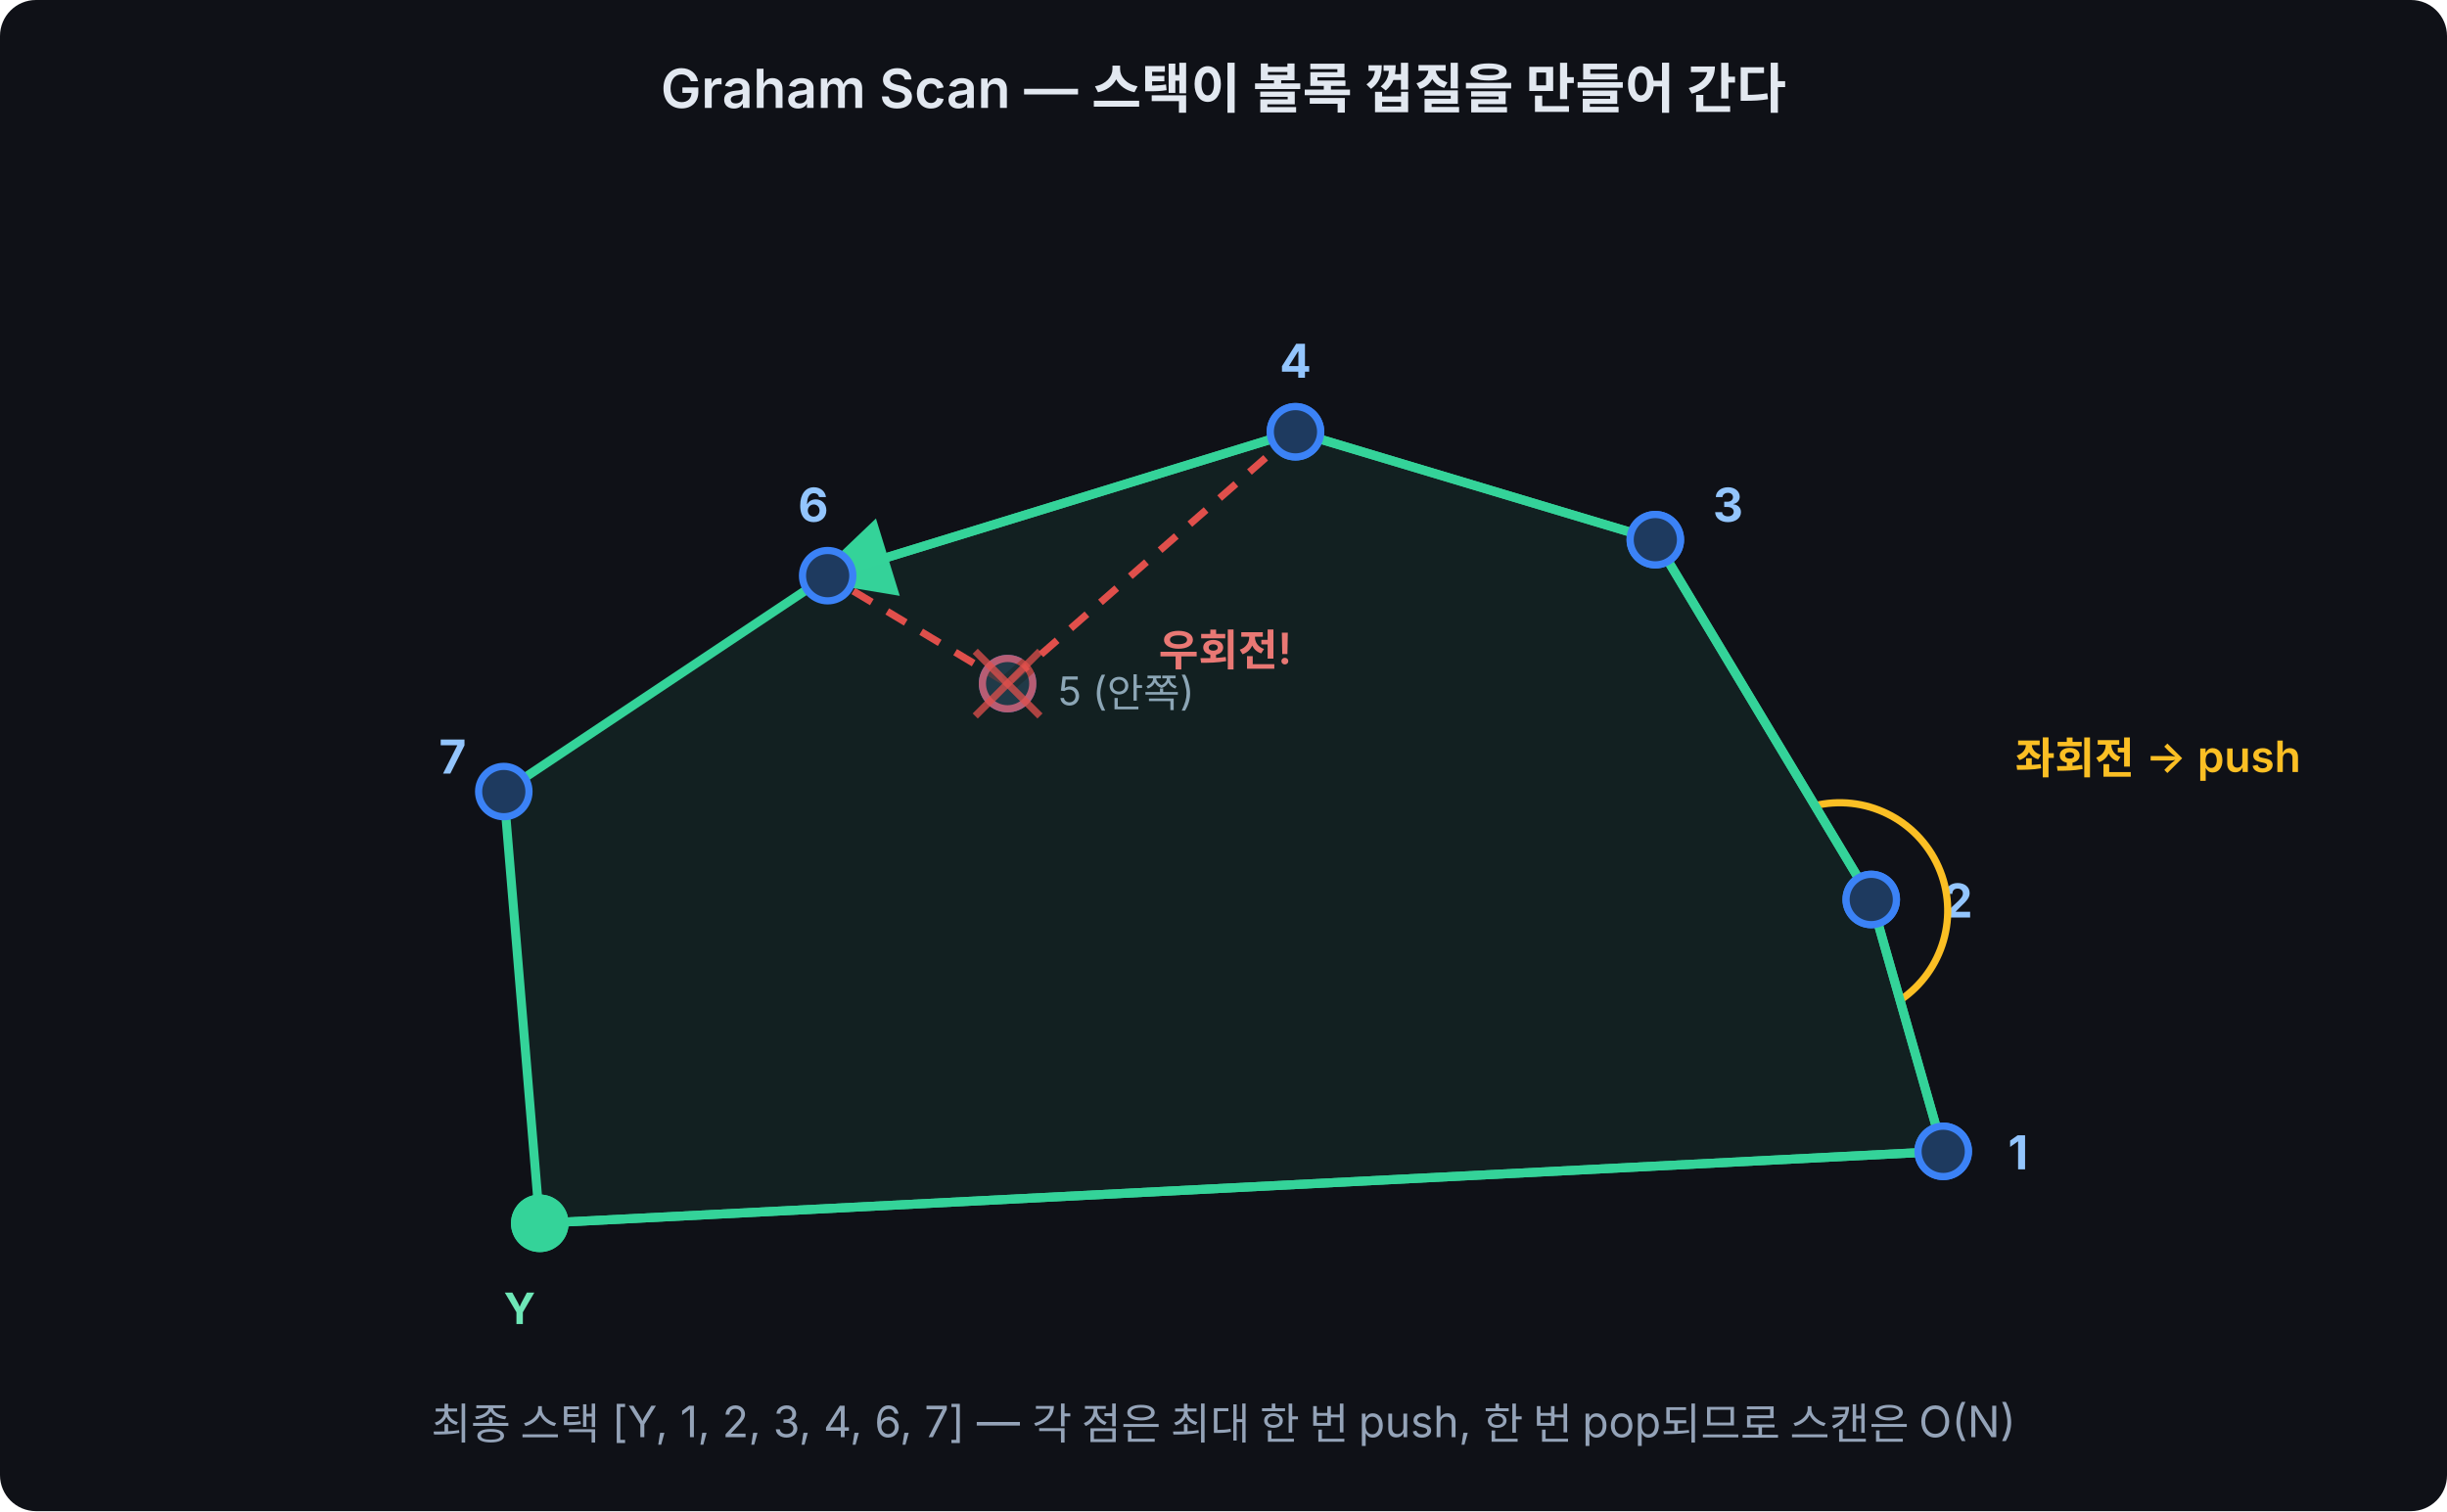
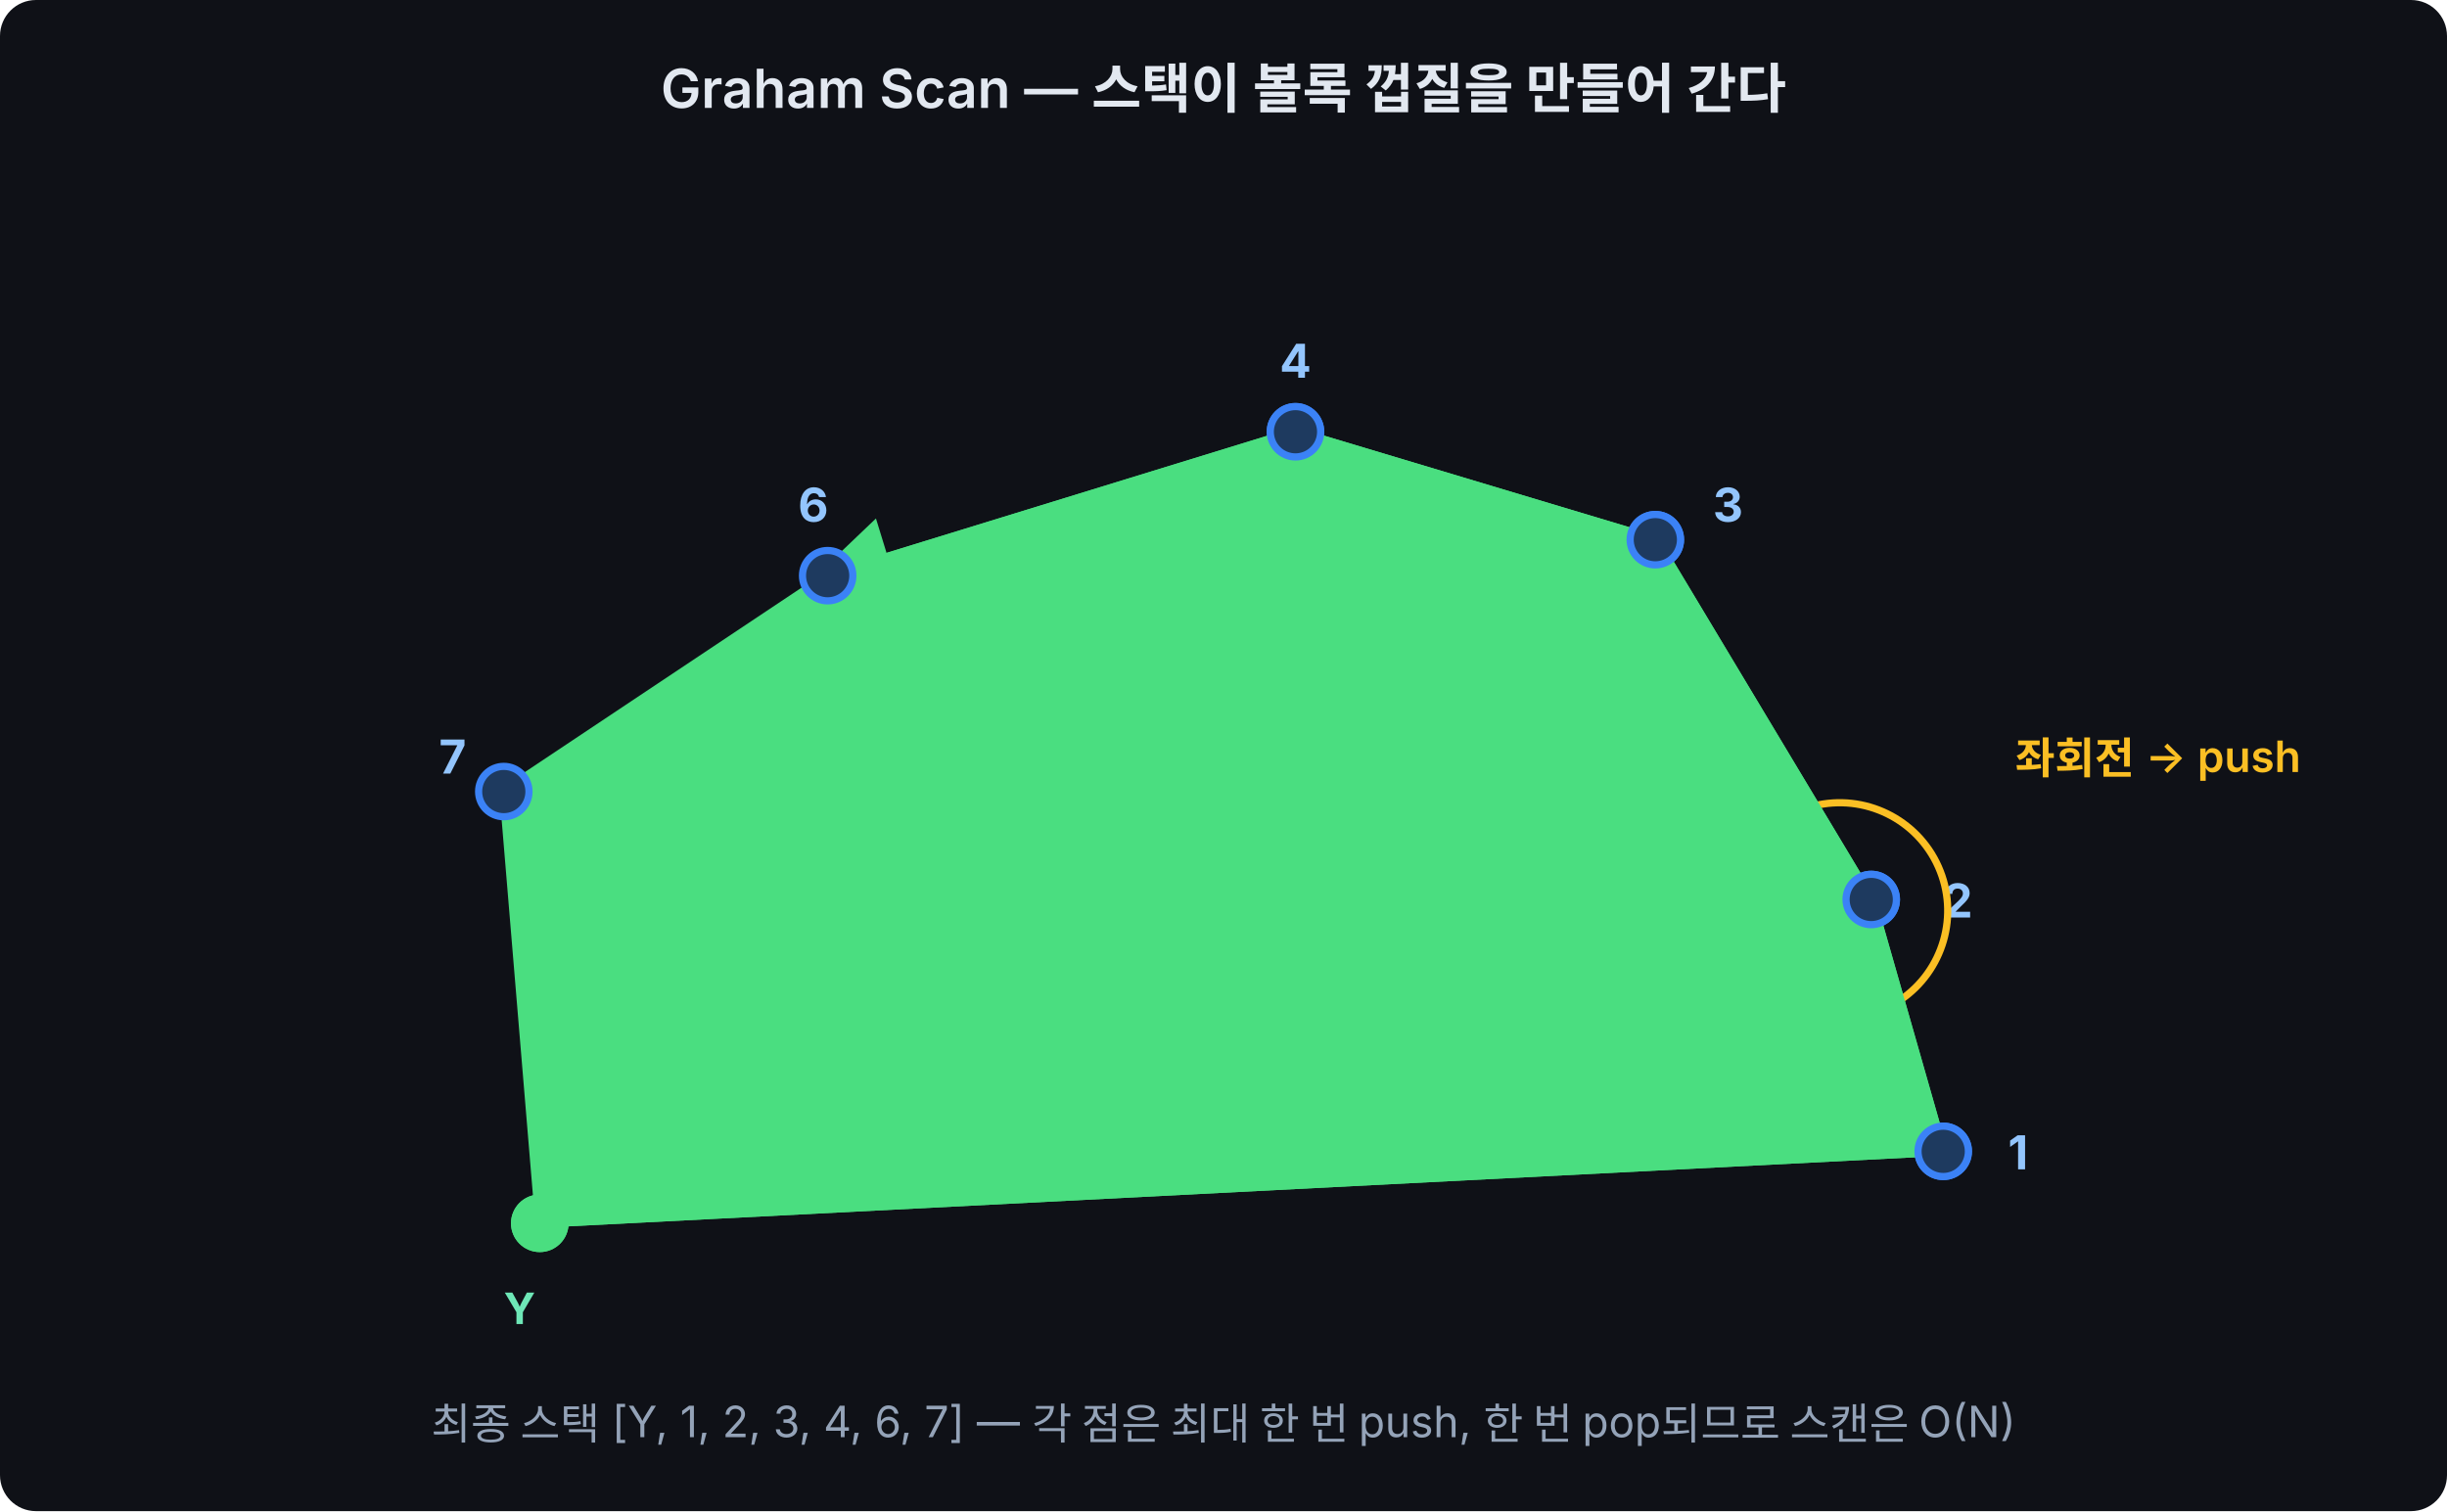
<svg xmlns="http://www.w3.org/2000/svg" viewBox="0 0 680 420" width="1020" height="630" font-family="system-ui,-apple-system,sans-serif">
  <rect width="680" height="420" rx="10" fill="#0f1117" />
  <defs>
    <marker id="ss-g" markerWidth="9" markerHeight="9" refX="7" refY="4.5" orient="auto">
-       <path d="M0,0 L9,4.5 L0,9 Z" fill="#34d399" />
+       <path d="M0,0 L9,4.5 L0,9 Z" fill="#4ade80" />
    </marker>
  </defs>
  <text x="340" y="30" text-anchor="middle" fill="#e2e8f0" font-size="15" font-weight="600">Graham Scan — 스택이 볼록 껍질을 만들어 간다</text>
  <g fill="#64748b">
    <circle cx="540" cy="320" r="5" />
    <circle cx="520" cy="250" r="5" />
    <circle cx="460" cy="150" r="5" />
    <circle cx="360" cy="120" r="5" />
    <circle cx="280" cy="190" r="5" />
    <circle cx="230" cy="160" r="5" />
    <circle cx="140" cy="220" r="5" />
  </g>
  <g data-step="1" data-step-label="기준점 Y에서 시작한다">
-     <circle cx="150" cy="340" r="8" fill="#34d399" />
+     <circle cx="150" cy="340" r="8" fill="#4ade80" />
    <text x="140" y="368" fill="#6ee7b7" font-size="12" font-weight="700">Y</text>
  </g>
  <g data-step="2" data-step-label="처음 두 점 Y와 1을 스택에 넣는다">
-     <line x1="150" y1="340" x2="540" y2="320" stroke="#34d399" stroke-width="2.5" />
+     <line x1="150" y1="340" x2="540" y2="320" stroke="#4ade80" stroke-width="2.5" />
    <circle cx="540" cy="320" r="7" fill="#1e3a5f" stroke="#3b82f6" stroke-width="2" />
    <text x="558" y="325" fill="#93c5fd" font-size="13" font-weight="700">1</text>
  </g>
  <g data-step="3" data-step-label="점 2가 좌회전이므로 push한다">
-     <line x1="540" y1="320" x2="520" y2="250" stroke="#34d399" stroke-width="2.5" />
+     <line x1="540" y1="320" x2="520" y2="250" stroke="#4ade80" stroke-width="2.5" />
    <circle cx="520" cy="250" r="7" fill="#1e3a5f" stroke="#3b82f6" stroke-width="2" />
    <text x="540" y="255" fill="#93c5fd" font-size="13" font-weight="700">2</text>
  </g>
  <g data-step="4" data-step-label="점 3도 좌회전 — 1→2 방향에서 2→3이 왼쪽으로 꺾인다">
    <path d="M 528 278 A 30 30 0 0 0 504 224" fill="none" stroke="#fbbf24" stroke-width="2" />
    <text x="560" y="215" fill="#fbbf24" font-size="12" font-weight="600">좌회전 → push</text>
-     <line x1="520" y1="250" x2="460" y2="150" stroke="#34d399" stroke-width="2.5" />
+     <line x1="520" y1="250" x2="460" y2="150" stroke="#4ade80" stroke-width="2.5" />
    <circle cx="460" cy="150" r="7" fill="#1e3a5f" stroke="#3b82f6" stroke-width="2" />
    <text x="476" y="145" fill="#93c5fd" font-size="13" font-weight="700">3</text>
  </g>
  <g data-step="5" data-step-label="점 4와 5가 차례로 쌓인다">
-     <line x1="460" y1="150" x2="360" y2="120" stroke="#34d399" stroke-width="2.5" />
+     <line x1="460" y1="150" x2="360" y2="120" stroke="#4ade80" stroke-width="2.5" />
    <circle cx="360" cy="120" r="7" fill="#1e3a5f" stroke="#3b82f6" stroke-width="2" />
    <text x="360" y="105" text-anchor="middle" fill="#93c5fd" font-size="13" font-weight="700">4</text>
-     <line x1="360" y1="120" x2="280" y2="190" stroke="#34d399" stroke-width="2.5" />
+     <line x1="360" y1="120" x2="280" y2="190" stroke="#4ade80" stroke-width="2.5" />
    <circle cx="280" cy="190" r="7" fill="#1e3a5f" stroke="#3b82f6" stroke-width="2" />
    <text x="294" y="196" fill="#93c5fd" font-size="13" font-weight="700">5</text>
  </g>
  <g data-step="6" data-step-label="점 6에서 4→5→6이 우회전이다 — 5는 선분 4–6보다 안쪽이다">
-     <line x1="280" y1="190" x2="230" y2="160" stroke="#ef4444" stroke-width="2" stroke-dasharray="6 5" />
+     <line x1="280" y1="190" x2="230" y2="160" stroke="#f87171" stroke-width="2" stroke-dasharray="6 5" />
    <text x="322" y="185" fill="#f87171" font-size="12" font-weight="600">우회전!</text>
-     <circle cx="230" cy="160" r="7" fill="#34d399" />
+     <circle cx="230" cy="160" r="7" fill="#4ade80" />
    <text x="226" y="145" text-anchor="middle" fill="#6ee7b7" font-size="13" font-weight="700">6</text>
  </g>
  <g data-step="7" data-step-label="5를 pop하고 4→6을 잇는다 — 3→4→6이 좌회전이라 여기서 멈춘다">
    <line x1="360" y1="120" x2="280" y2="190" stroke="#0f1117" stroke-width="5" />
-     <line x1="360" y1="120" x2="280" y2="190" stroke="#ef4444" stroke-width="2" stroke-dasharray="6 5" />
+     <line x1="360" y1="120" x2="280" y2="190" stroke="#f87171" stroke-width="2" stroke-dasharray="6 5" />
    <rect x="288" y="183" width="20" height="17" fill="#0f1117" />
    <text x="294" y="196" fill="#94a3b8" font-size="11">5 (안쪽)</text>
-     <circle cx="280" cy="190" r="7" fill="#1f2937" stroke="#ef4444" stroke-width="2" opacity="0.75" />
-     <line x1="271" y1="181" x2="289" y2="199" stroke="#ef4444" stroke-width="2" opacity="0.75" />
-     <line x1="289" y1="181" x2="271" y2="199" stroke="#ef4444" stroke-width="2" opacity="0.75" />
-     <line x1="360" y1="120" x2="230" y2="160" stroke="#34d399" stroke-width="2.5" marker-end="url(#ss-g)" />
+     <circle cx="280" cy="190" r="7" fill="#1e293b" stroke="#f87171" stroke-width="2" opacity="0.75" />
+     <line x1="271" y1="181" x2="289" y2="199" stroke="#f87171" stroke-width="2" opacity="0.75" />
+     <line x1="289" y1="181" x2="271" y2="199" stroke="#f87171" stroke-width="2" opacity="0.75" />
+     <line x1="360" y1="120" x2="230" y2="160" stroke="#4ade80" stroke-width="2.5" marker-end="url(#ss-g)" />
  </g>
  <g data-step="8" data-step-label="점 7까지 처리하면 스택에 껍질 꼭짓점만 남는다">
-     <polygon points="150,340 540,320 520,250 460,150 360,120 230,160 140,220" fill="#34d39914" stroke="#34d399" stroke-width="2.5" />
-     <circle cx="150" cy="340" r="8" fill="#34d399" />
+     <polygon points="150,340 540,320 520,250 460,150 360,120 230,160 140,220" fill="#4ade80" stroke="#4ade80" stroke-width="2.5" />
+     <circle cx="150" cy="340" r="8" fill="#4ade80" />
    <circle cx="540" cy="320" r="7" fill="#1e3a5f" stroke="#3b82f6" stroke-width="2" />
    <circle cx="520" cy="250" r="7" fill="#1e3a5f" stroke="#3b82f6" stroke-width="2" />
    <circle cx="460" cy="150" r="7" fill="#1e3a5f" stroke="#3b82f6" stroke-width="2" />
    <circle cx="360" cy="120" r="7" fill="#1e3a5f" stroke="#3b82f6" stroke-width="2" />
    <rect x="218" y="132" width="18" height="16" fill="#0f1117" />
    <circle cx="230" cy="160" r="7" fill="#1e3a5f" stroke="#3b82f6" stroke-width="2" />
    <text x="226" y="145" text-anchor="middle" fill="#93c5fd" font-size="13" font-weight="700">6</text>
    <circle cx="140" cy="220" r="7" fill="#1e3a5f" stroke="#3b82f6" stroke-width="2" />
    <text x="122" y="215" fill="#93c5fd" font-size="13" font-weight="700">7</text>
    <text x="340" y="400" text-anchor="middle" fill="#94a3b8" font-size="12">최종 스택 [Y, 1, 2, 3, 4, 6, 7] — 각 점은 최대 한 번 push, 한 번 pop되므로 스캔은 O(N)</text>
  </g>
</svg>
